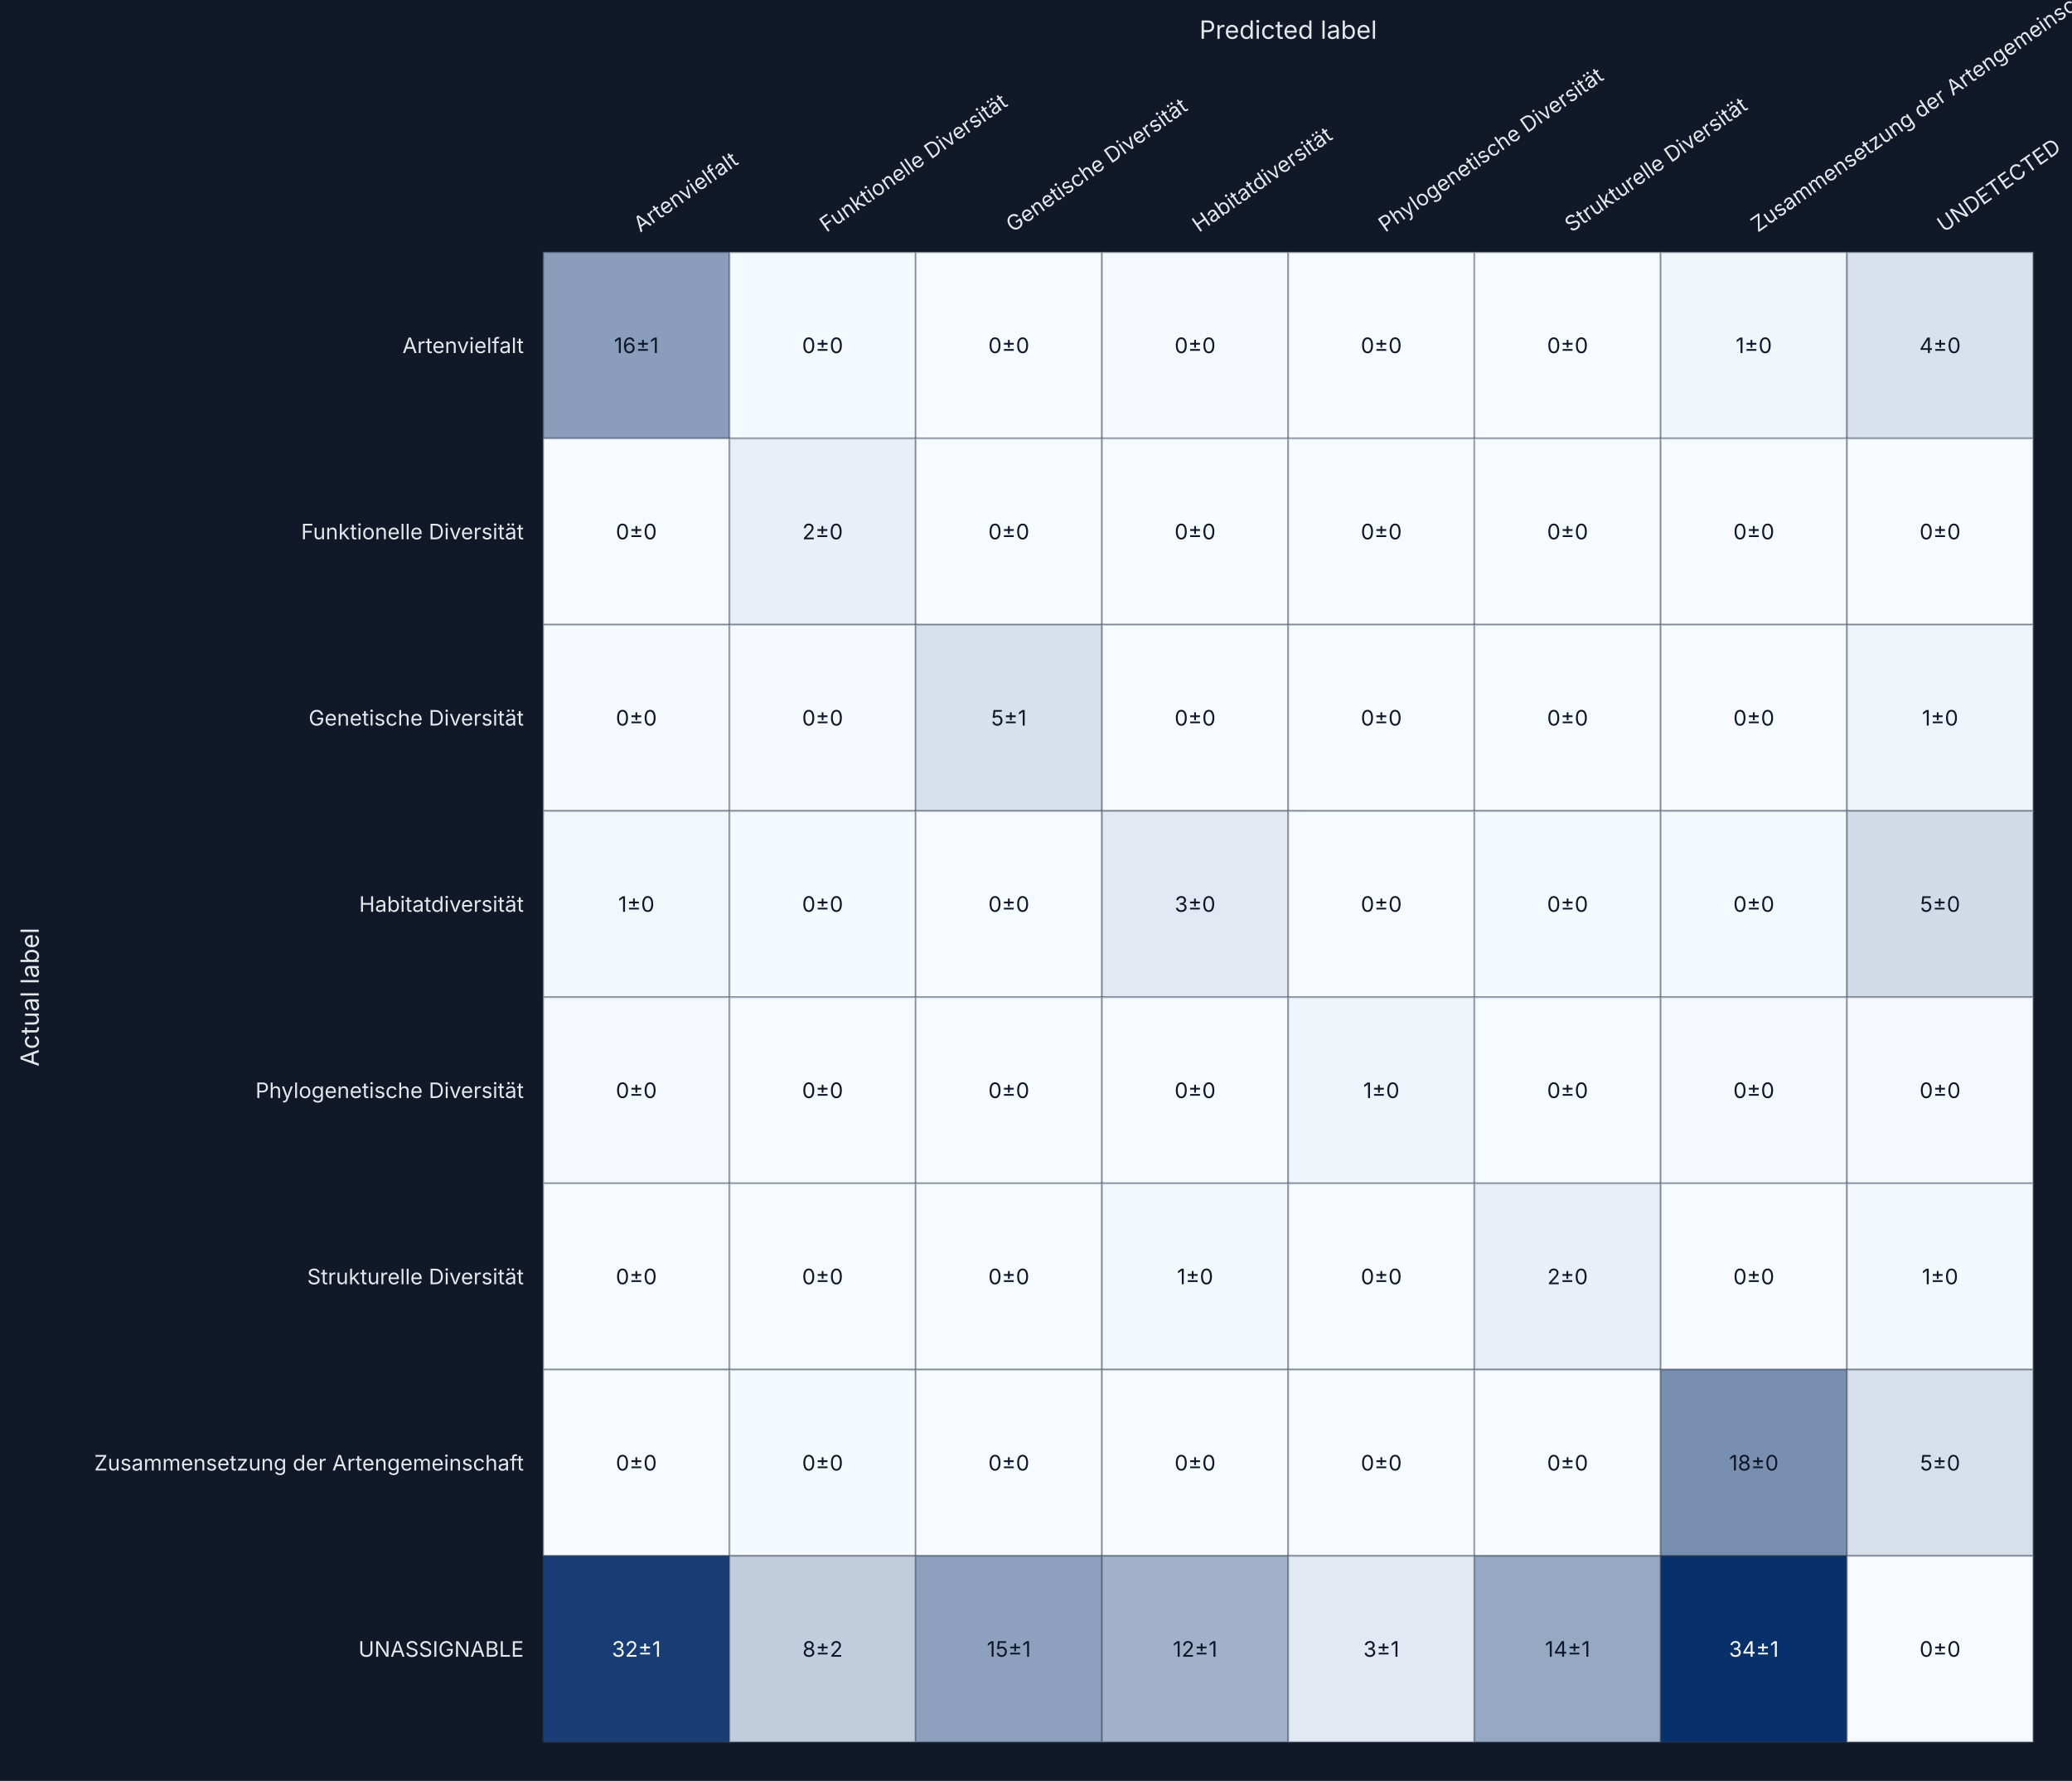
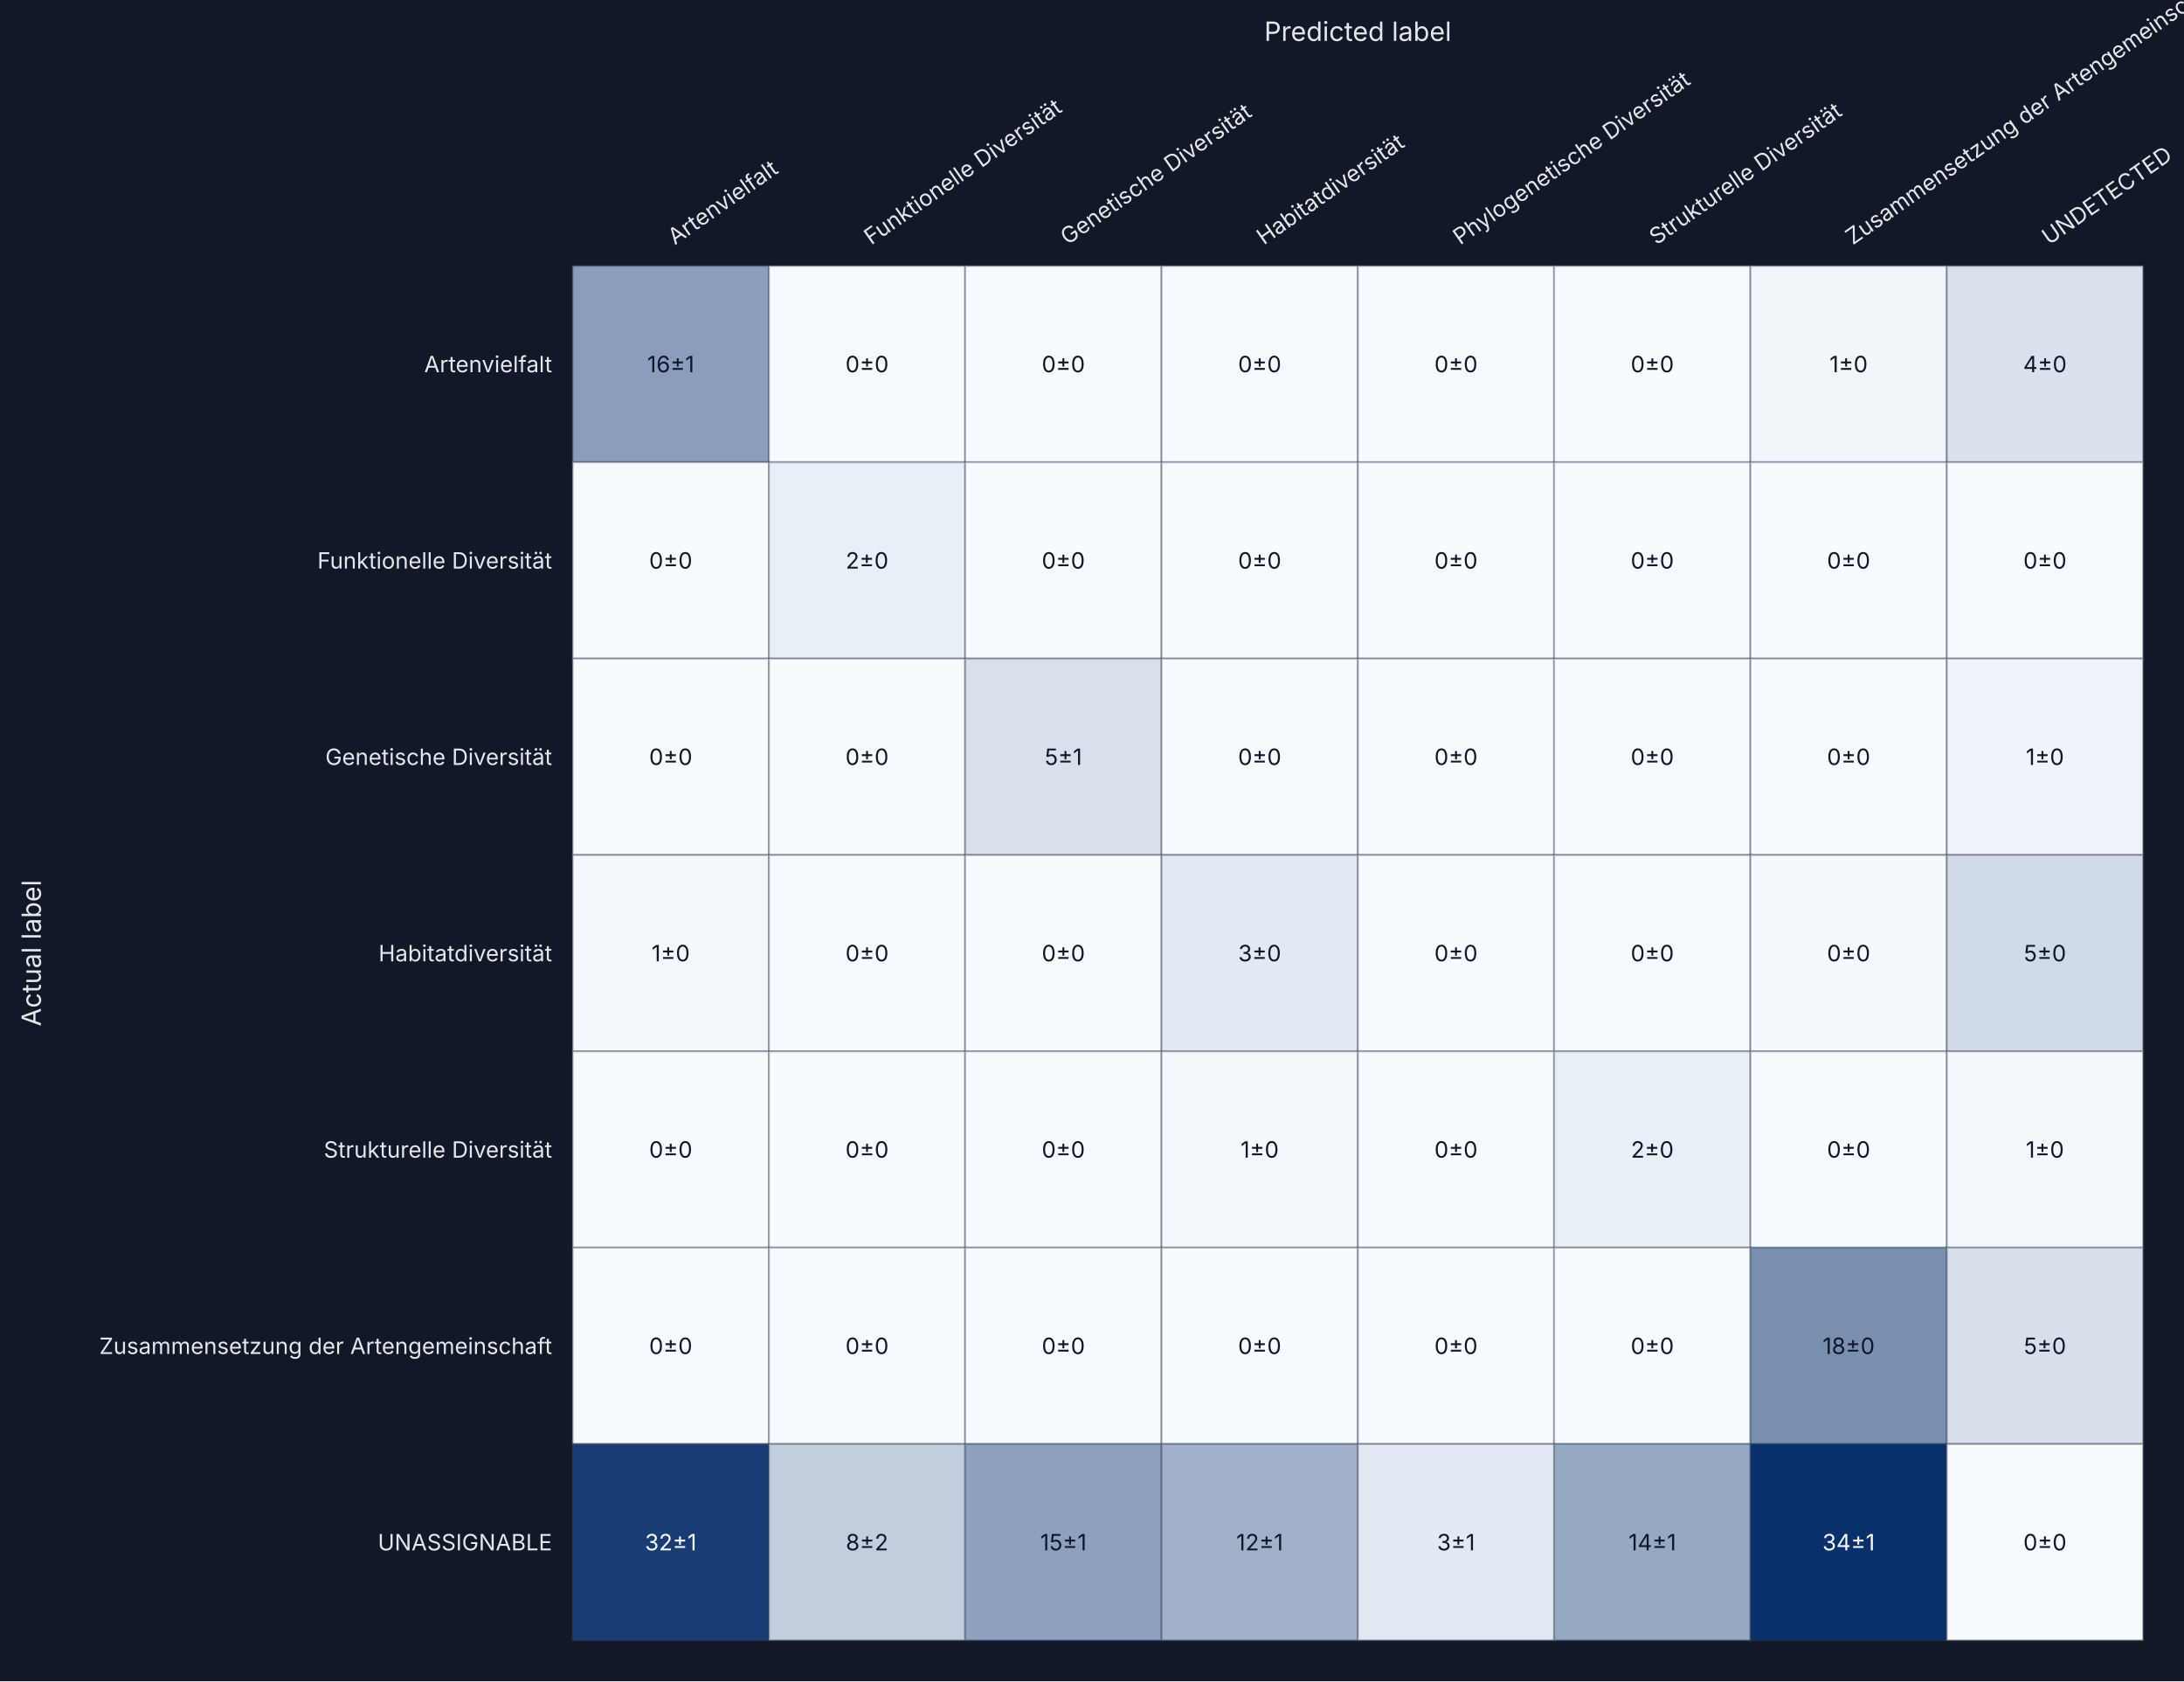
- <svg xmlns="http://www.w3.org/2000/svg" width="1068" height="918" viewBox="0 0 1068 918" style="color: rgb(229, 231, 235); font-family: Inter, Arial, sans-serif; background-color: rgba(0, 0, 0, 0);">
-   <rect x="0" y="0" width="1068" height="918" fill="rgb(17, 24, 39)" />
+ <svg xmlns="http://www.w3.org/2000/svg" width="1068" height="822" viewBox="0 0 1068 822" style="color: rgb(229, 231, 235); font-family: Inter, Arial, sans-serif; background-color: rgba(0, 0, 0, 0);">
+   <rect x="0" y="0" width="1068" height="822" fill="rgb(17, 24, 39)" />
  <text x="664" y="20" text-anchor="middle" fill="currentColor" font-size="13">Predicted label</text>
-   <text x="20" y="514" transform="rotate(-90 20 514)" text-anchor="middle" fill="currentColor" font-size="13">Actual label</text>
+   <text x="20" y="466" transform="rotate(-90 20 466)" text-anchor="middle" fill="currentColor" font-size="13">Actual label</text>
  <text x="270" y="182" text-anchor="end" fill="currentColor" font-size="11">Artenvielfalt</text>
  <text x="270" y="278" text-anchor="end" fill="currentColor" font-size="11">Funktionelle Diversität</text>
  <text x="270" y="374" text-anchor="end" fill="currentColor" font-size="11">Genetische Diversität</text>
  <text x="270" y="470" text-anchor="end" fill="currentColor" font-size="11">Habitatdiversität</text>
-   <text x="270" y="566" text-anchor="end" fill="currentColor" font-size="11">Phylogenetische Diversität</text>
-   <text x="270" y="662" text-anchor="end" fill="currentColor" font-size="11">Strukturelle Diversität</text>
-   <text x="270" y="758" text-anchor="end" fill="currentColor" font-size="11">Zusammensetzung der Artengemeinschaft</text>
-   <text x="270" y="854" text-anchor="end" fill="currentColor" font-size="11">UNASSIGNABLE</text>
+   <text x="270" y="566" text-anchor="end" fill="currentColor" font-size="11">Strukturelle Diversität</text>
+   <text x="270" y="662" text-anchor="end" fill="currentColor" font-size="11">Zusammensetzung der Artengemeinschaft</text>
+   <text x="270" y="758" text-anchor="end" fill="currentColor" font-size="11">UNASSIGNABLE</text>
  <rect x="280" y="130" width="96" height="96" fill="rgb(138, 158, 187)" stroke="#33415555" stroke-width="1" style="cursor: crosshair;" />
  <text x="328" y="182" text-anchor="middle" fill="#0f172a" font-size="11">16±1</text>
  <rect x="376" y="130" width="96" height="96" fill="rgb(245, 250, 254)" stroke="#33415555" stroke-width="1" style="cursor: crosshair;" />
  <text x="424" y="182" text-anchor="middle" fill="#0f172a" font-size="11">0±0</text>
  <rect x="472" y="130" width="96" height="96" fill="rgb(247, 251, 255)" stroke="#33415555" stroke-width="1" style="cursor: crosshair;" />
  <text x="520" y="182" text-anchor="middle" fill="#0f172a" font-size="11">0±0</text>
  <rect x="568" y="130" width="96" height="96" fill="rgb(246, 250, 254)" stroke="#33415555" stroke-width="1" style="cursor: crosshair;" />
  <text x="616" y="182" text-anchor="middle" fill="#0f172a" font-size="11">0±0</text>
  <rect x="664" y="130" width="96" height="96" fill="rgb(247, 251, 255)" stroke="#33415555" stroke-width="1" style="cursor: crosshair;" />
  <text x="712" y="182" text-anchor="middle" fill="#0f172a" font-size="11">0±0</text>
  <rect x="760" y="130" width="96" height="96" fill="rgb(247, 251, 255)" stroke="#33415555" stroke-width="1" style="cursor: crosshair;" />
  <text x="808" y="182" text-anchor="middle" fill="#0f172a" font-size="11">0±0</text>
  <rect x="856" y="130" width="96" height="96" fill="rgb(241, 246, 251)" stroke="#33415555" stroke-width="1" style="cursor: crosshair;" />
  <text x="904" y="182" text-anchor="middle" fill="#0f172a" font-size="11">1±0</text>
  <rect x="952" y="130" width="96" height="96" fill="rgb(217, 226, 236)" stroke="#33415555" stroke-width="1" style="cursor: crosshair;" />
  <text x="1000" y="182" text-anchor="middle" fill="#0f172a" font-size="11">4±0</text>
  <rect x="280" y="226" width="96" height="96" fill="rgb(247, 251, 255)" stroke="#33415555" stroke-width="1" style="cursor: crosshair;" />
  <text x="328" y="278" text-anchor="middle" fill="#0f172a" font-size="11">0±0</text>
  <rect x="376" y="226" width="96" height="96" fill="rgb(233, 239, 246)" stroke="#33415555" stroke-width="1" style="cursor: crosshair;" />
  <text x="424" y="278" text-anchor="middle" fill="#0f172a" font-size="11">2±0</text>
  <rect x="472" y="226" width="96" height="96" fill="rgb(247, 251, 255)" stroke="#33415555" stroke-width="1" style="cursor: crosshair;" />
  <text x="520" y="278" text-anchor="middle" fill="#0f172a" font-size="11">0±0</text>
  <rect x="568" y="226" width="96" height="96" fill="rgb(247, 251, 255)" stroke="#33415555" stroke-width="1" style="cursor: crosshair;" />
  <text x="616" y="278" text-anchor="middle" fill="#0f172a" font-size="11">0±0</text>
  <rect x="664" y="226" width="96" height="96" fill="rgb(247, 251, 255)" stroke="#33415555" stroke-width="1" style="cursor: crosshair;" />
  <text x="712" y="278" text-anchor="middle" fill="#0f172a" font-size="11">0±0</text>
  <rect x="760" y="226" width="96" height="96" fill="rgb(247, 251, 255)" stroke="#33415555" stroke-width="1" style="cursor: crosshair;" />
  <text x="808" y="278" text-anchor="middle" fill="#0f172a" font-size="11">0±0</text>
  <rect x="856" y="226" width="96" height="96" fill="rgb(247, 251, 255)" stroke="#33415555" stroke-width="1" style="cursor: crosshair;" />
  <text x="904" y="278" text-anchor="middle" fill="#0f172a" font-size="11">0±0</text>
  <rect x="952" y="226" width="96" height="96" fill="rgb(247, 251, 255)" stroke="#33415555" stroke-width="1" style="cursor: crosshair;" />
  <text x="1000" y="278" text-anchor="middle" fill="#0f172a" font-size="11">0±0</text>
  <rect x="280" y="322" width="96" height="96" fill="rgb(246, 250, 254)" stroke="#33415555" stroke-width="1" style="cursor: crosshair;" />
  <text x="328" y="374" text-anchor="middle" fill="#0f172a" font-size="11">0±0</text>
  <rect x="376" y="322" width="96" height="96" fill="rgb(246, 250, 254)" stroke="#33415555" stroke-width="1" style="cursor: crosshair;" />
  <text x="424" y="374" text-anchor="middle" fill="#0f172a" font-size="11">0±0</text>
  <rect x="472" y="322" width="96" height="96" fill="rgb(215, 224, 235)" stroke="#33415555" stroke-width="1" style="cursor: crosshair;" />
  <text x="520" y="374" text-anchor="middle" fill="#0f172a" font-size="11">5±1</text>
  <rect x="568" y="322" width="96" height="96" fill="rgb(247, 251, 255)" stroke="#33415555" stroke-width="1" style="cursor: crosshair;" />
  <text x="616" y="374" text-anchor="middle" fill="#0f172a" font-size="11">0±0</text>
  <rect x="664" y="322" width="96" height="96" fill="rgb(247, 251, 255)" stroke="#33415555" stroke-width="1" style="cursor: crosshair;" />
  <text x="712" y="374" text-anchor="middle" fill="#0f172a" font-size="11">0±0</text>
  <rect x="760" y="322" width="96" height="96" fill="rgb(247, 251, 255)" stroke="#33415555" stroke-width="1" style="cursor: crosshair;" />
  <text x="808" y="374" text-anchor="middle" fill="#0f172a" font-size="11">0±0</text>
  <rect x="856" y="322" width="96" height="96" fill="rgb(247, 251, 255)" stroke="#33415555" stroke-width="1" style="cursor: crosshair;" />
  <text x="904" y="374" text-anchor="middle" fill="#0f172a" font-size="11">0±0</text>
  <rect x="952" y="322" width="96" height="96" fill="rgb(239, 244, 250)" stroke="#33415555" stroke-width="1" style="cursor: crosshair;" />
  <text x="1000" y="374" text-anchor="middle" fill="#0f172a" font-size="11">1±0</text>
  <rect x="280" y="418" width="96" height="96" fill="rgb(242, 247, 252)" stroke="#33415555" stroke-width="1" style="cursor: crosshair;" />
  <text x="328" y="470" text-anchor="middle" fill="#0f172a" font-size="11">1±0</text>
  <rect x="376" y="418" width="96" height="96" fill="rgb(245, 250, 254)" stroke="#33415555" stroke-width="1" style="cursor: crosshair;" />
  <text x="424" y="470" text-anchor="middle" fill="#0f172a" font-size="11">0±0</text>
  <rect x="472" y="418" width="96" height="96" fill="rgb(247, 251, 255)" stroke="#33415555" stroke-width="1" style="cursor: crosshair;" />
  <text x="520" y="470" text-anchor="middle" fill="#0f172a" font-size="11">0±0</text>
  <rect x="568" y="418" width="96" height="96" fill="rgb(226, 233, 242)" stroke="#33415555" stroke-width="1" style="cursor: crosshair;" />
  <text x="616" y="470" text-anchor="middle" fill="#0f172a" font-size="11">3±0</text>
  <rect x="664" y="418" width="96" height="96" fill="rgb(247, 251, 255)" stroke="#33415555" stroke-width="1" style="cursor: crosshair;" />
  <text x="712" y="470" text-anchor="middle" fill="#0f172a" font-size="11">0±0</text>
  <rect x="760" y="418" width="96" height="96" fill="rgb(245, 250, 254)" stroke="#33415555" stroke-width="1" style="cursor: crosshair;" />
  <text x="808" y="470" text-anchor="middle" fill="#0f172a" font-size="11">0±0</text>
  <rect x="856" y="418" width="96" height="96" fill="rgb(244, 249, 253)" stroke="#33415555" stroke-width="1" style="cursor: crosshair;" />
  <text x="904" y="470" text-anchor="middle" fill="#0f172a" font-size="11">0±0</text>
  <rect x="952" y="418" width="96" height="96" fill="rgb(209, 219, 232)" stroke="#33415555" stroke-width="1" style="cursor: crosshair;" />
  <text x="1000" y="470" text-anchor="middle" fill="#0f172a" font-size="11">5±0</text>
-   <rect x="280" y="514" width="96" height="96" fill="rgb(245, 249, 254)" stroke="#33415555" stroke-width="1" style="cursor: crosshair;" />
+   <rect x="280" y="514" width="96" height="96" fill="rgb(247, 251, 255)" stroke="#33415555" stroke-width="1" style="cursor: crosshair;" />
  <text x="328" y="566" text-anchor="middle" fill="#0f172a" font-size="11">0±0</text>
  <rect x="376" y="514" width="96" height="96" fill="rgb(247, 251, 255)" stroke="#33415555" stroke-width="1" style="cursor: crosshair;" />
  <text x="424" y="566" text-anchor="middle" fill="#0f172a" font-size="11">0±0</text>
  <rect x="472" y="514" width="96" height="96" fill="rgb(247, 251, 255)" stroke="#33415555" stroke-width="1" style="cursor: crosshair;" />
  <text x="520" y="566" text-anchor="middle" fill="#0f172a" font-size="11">0±0</text>
-   <rect x="568" y="514" width="96" height="96" fill="rgb(247, 251, 255)" stroke="#33415555" stroke-width="1" style="cursor: crosshair;" />
-   <text x="616" y="566" text-anchor="middle" fill="#0f172a" font-size="11">0±0</text>
-   <rect x="664" y="514" width="96" height="96" fill="rgb(240, 245, 251)" stroke="#33415555" stroke-width="1" style="cursor: crosshair;" />
-   <text x="712" y="566" text-anchor="middle" fill="#0f172a" font-size="11">1±0</text>
-   <rect x="760" y="514" width="96" height="96" fill="rgb(247, 251, 255)" stroke="#33415555" stroke-width="1" style="cursor: crosshair;" />
-   <text x="808" y="566" text-anchor="middle" fill="#0f172a" font-size="11">0±0</text>
-   <rect x="856" y="514" width="96" height="96" fill="rgb(245, 249, 254)" stroke="#33415555" stroke-width="1" style="cursor: crosshair;" />
+   <rect x="568" y="514" width="96" height="96" fill="rgb(243, 248, 253)" stroke="#33415555" stroke-width="1" style="cursor: crosshair;" />
+   <text x="616" y="566" text-anchor="middle" fill="#0f172a" font-size="11">1±0</text>
+   <rect x="664" y="514" width="96" height="96" fill="rgb(247, 251, 255)" stroke="#33415555" stroke-width="1" style="cursor: crosshair;" />
+   <text x="712" y="566" text-anchor="middle" fill="#0f172a" font-size="11">0±0</text>
+   <rect x="760" y="514" width="96" height="96" fill="rgb(233, 239, 246)" stroke="#33415555" stroke-width="1" style="cursor: crosshair;" />
+   <text x="808" y="566" text-anchor="middle" fill="#0f172a" font-size="11">2±0</text>
+   <rect x="856" y="514" width="96" height="96" fill="rgb(247, 251, 255)" stroke="#33415555" stroke-width="1" style="cursor: crosshair;" />
  <text x="904" y="566" text-anchor="middle" fill="#0f172a" font-size="11">0±0</text>
-   <rect x="952" y="514" width="96" height="96" fill="rgb(245, 249, 254)" stroke="#33415555" stroke-width="1" style="cursor: crosshair;" />
-   <text x="1000" y="566" text-anchor="middle" fill="#0f172a" font-size="11">0±0</text>
+   <rect x="952" y="514" width="96" height="96" fill="rgb(243, 248, 253)" stroke="#33415555" stroke-width="1" style="cursor: crosshair;" />
+   <text x="1000" y="566" text-anchor="middle" fill="#0f172a" font-size="11">1±0</text>
  <rect x="280" y="610" width="96" height="96" fill="rgb(247, 251, 255)" stroke="#33415555" stroke-width="1" style="cursor: crosshair;" />
  <text x="328" y="662" text-anchor="middle" fill="#0f172a" font-size="11">0±0</text>
-   <rect x="376" y="610" width="96" height="96" fill="rgb(247, 251, 255)" stroke="#33415555" stroke-width="1" style="cursor: crosshair;" />
+   <rect x="376" y="610" width="96" height="96" fill="rgb(245, 250, 254)" stroke="#33415555" stroke-width="1" style="cursor: crosshair;" />
  <text x="424" y="662" text-anchor="middle" fill="#0f172a" font-size="11">0±0</text>
  <rect x="472" y="610" width="96" height="96" fill="rgb(247, 251, 255)" stroke="#33415555" stroke-width="1" style="cursor: crosshair;" />
  <text x="520" y="662" text-anchor="middle" fill="#0f172a" font-size="11">0±0</text>
-   <rect x="568" y="610" width="96" height="96" fill="rgb(243, 248, 253)" stroke="#33415555" stroke-width="1" style="cursor: crosshair;" />
-   <text x="616" y="662" text-anchor="middle" fill="#0f172a" font-size="11">1±0</text>
+   <rect x="568" y="610" width="96" height="96" fill="rgb(247, 251, 255)" stroke="#33415555" stroke-width="1" style="cursor: crosshair;" />
+   <text x="616" y="662" text-anchor="middle" fill="#0f172a" font-size="11">0±0</text>
  <rect x="664" y="610" width="96" height="96" fill="rgb(247, 251, 255)" stroke="#33415555" stroke-width="1" style="cursor: crosshair;" />
  <text x="712" y="662" text-anchor="middle" fill="#0f172a" font-size="11">0±0</text>
-   <rect x="760" y="610" width="96" height="96" fill="rgb(233, 239, 246)" stroke="#33415555" stroke-width="1" style="cursor: crosshair;" />
-   <text x="808" y="662" text-anchor="middle" fill="#0f172a" font-size="11">2±0</text>
-   <rect x="856" y="610" width="96" height="96" fill="rgb(247, 251, 255)" stroke="#33415555" stroke-width="1" style="cursor: crosshair;" />
-   <text x="904" y="662" text-anchor="middle" fill="#0f172a" font-size="11">0±0</text>
-   <rect x="952" y="610" width="96" height="96" fill="rgb(243, 248, 253)" stroke="#33415555" stroke-width="1" style="cursor: crosshair;" />
-   <text x="1000" y="662" text-anchor="middle" fill="#0f172a" font-size="11">1±0</text>
-   <rect x="280" y="706" width="96" height="96" fill="rgb(247, 251, 255)" stroke="#33415555" stroke-width="1" style="cursor: crosshair;" />
-   <text x="328" y="758" text-anchor="middle" fill="#0f172a" font-size="11">0±0</text>
-   <rect x="376" y="706" width="96" height="96" fill="rgb(245, 250, 254)" stroke="#33415555" stroke-width="1" style="cursor: crosshair;" />
-   <text x="424" y="758" text-anchor="middle" fill="#0f172a" font-size="11">0±0</text>
-   <rect x="472" y="706" width="96" height="96" fill="rgb(247, 251, 255)" stroke="#33415555" stroke-width="1" style="cursor: crosshair;" />
-   <text x="520" y="758" text-anchor="middle" fill="#0f172a" font-size="11">0±0</text>
-   <rect x="568" y="706" width="96" height="96" fill="rgb(247, 251, 255)" stroke="#33415555" stroke-width="1" style="cursor: crosshair;" />
-   <text x="616" y="758" text-anchor="middle" fill="#0f172a" font-size="11">0±0</text>
-   <rect x="664" y="706" width="96" height="96" fill="rgb(247, 251, 255)" stroke="#33415555" stroke-width="1" style="cursor: crosshair;" />
-   <text x="712" y="758" text-anchor="middle" fill="#0f172a" font-size="11">0±0</text>
-   <rect x="760" y="706" width="96" height="96" fill="rgb(247, 251, 255)" stroke="#33415555" stroke-width="1" style="cursor: crosshair;" />
-   <text x="808" y="758" text-anchor="middle" fill="#0f172a" font-size="11">0±0</text>
-   <rect x="856" y="706" width="96" height="96" fill="rgb(120, 143, 176)" stroke="#33415555" stroke-width="1" style="cursor: crosshair;" />
-   <text x="904" y="758" text-anchor="middle" fill="#0f172a" font-size="11">18±0</text>
-   <rect x="952" y="706" width="96" height="96" fill="rgb(214, 223, 234)" stroke="#33415555" stroke-width="1" style="cursor: crosshair;" />
-   <text x="1000" y="758" text-anchor="middle" fill="#0f172a" font-size="11">5±0</text>
-   <rect x="280" y="802" width="96" height="96" fill="rgb(23, 61, 116)" stroke="#33415555" stroke-width="1" style="cursor: crosshair;" />
-   <text x="328" y="854" text-anchor="middle" fill="#f8fafc" font-size="11">32±1</text>
-   <rect x="376" y="802" width="96" height="96" fill="rgb(194, 206, 222)" stroke="#33415555" stroke-width="1" style="cursor: crosshair;" />
-   <text x="424" y="854" text-anchor="middle" fill="#0f172a" font-size="11">8±2</text>
-   <rect x="472" y="802" width="96" height="96" fill="rgb(141, 161, 190)" stroke="#33415555" stroke-width="1" style="cursor: crosshair;" />
-   <text x="520" y="854" text-anchor="middle" fill="#0f172a" font-size="11">15±1</text>
-   <rect x="568" y="802" width="96" height="96" fill="rgb(160, 177, 201)" stroke="#33415555" stroke-width="1" style="cursor: crosshair;" />
-   <text x="616" y="854" text-anchor="middle" fill="#0f172a" font-size="11">12±1</text>
-   <rect x="664" y="802" width="96" height="96" fill="rgb(226, 233, 242)" stroke="#33415555" stroke-width="1" style="cursor: crosshair;" />
-   <text x="712" y="854" text-anchor="middle" fill="#0f172a" font-size="11">3±1</text>
-   <rect x="760" y="802" width="96" height="96" fill="rgb(150, 169, 195)" stroke="#33415555" stroke-width="1" style="cursor: crosshair;" />
-   <text x="808" y="854" text-anchor="middle" fill="#0f172a" font-size="11">14±1</text>
-   <rect x="856" y="802" width="96" height="96" fill="rgb(8, 48, 107)" stroke="#33415555" stroke-width="1" style="cursor: crosshair;" />
-   <text x="904" y="854" text-anchor="middle" fill="#f8fafc" font-size="11">34±1</text>
-   <rect x="952" y="802" width="96" height="96" fill="rgb(247, 251, 255)" stroke="#33415555" stroke-width="1" style="cursor: crosshair;" />
-   <text x="1000" y="854" text-anchor="middle" fill="#0f172a" font-size="11">0±0</text>
+   <rect x="760" y="610" width="96" height="96" fill="rgb(247, 251, 255)" stroke="#33415555" stroke-width="1" style="cursor: crosshair;" />
+   <text x="808" y="662" text-anchor="middle" fill="#0f172a" font-size="11">0±0</text>
+   <rect x="856" y="610" width="96" height="96" fill="rgb(120, 143, 176)" stroke="#33415555" stroke-width="1" style="cursor: crosshair;" />
+   <text x="904" y="662" text-anchor="middle" fill="#0f172a" font-size="11">18±0</text>
+   <rect x="952" y="610" width="96" height="96" fill="rgb(214, 223, 234)" stroke="#33415555" stroke-width="1" style="cursor: crosshair;" />
+   <text x="1000" y="662" text-anchor="middle" fill="#0f172a" font-size="11">5±0</text>
+   <rect x="280" y="706" width="96" height="96" fill="rgb(23, 61, 116)" stroke="#33415555" stroke-width="1" style="cursor: crosshair;" />
+   <text x="328" y="758" text-anchor="middle" fill="#f8fafc" font-size="11">32±1</text>
+   <rect x="376" y="706" width="96" height="96" fill="rgb(194, 206, 222)" stroke="#33415555" stroke-width="1" style="cursor: crosshair;" />
+   <text x="424" y="758" text-anchor="middle" fill="#0f172a" font-size="11">8±2</text>
+   <rect x="472" y="706" width="96" height="96" fill="rgb(141, 161, 190)" stroke="#33415555" stroke-width="1" style="cursor: crosshair;" />
+   <text x="520" y="758" text-anchor="middle" fill="#0f172a" font-size="11">15±1</text>
+   <rect x="568" y="706" width="96" height="96" fill="rgb(160, 177, 201)" stroke="#33415555" stroke-width="1" style="cursor: crosshair;" />
+   <text x="616" y="758" text-anchor="middle" fill="#0f172a" font-size="11">12±1</text>
+   <rect x="664" y="706" width="96" height="96" fill="rgb(226, 233, 242)" stroke="#33415555" stroke-width="1" style="cursor: crosshair;" />
+   <text x="712" y="758" text-anchor="middle" fill="#0f172a" font-size="11">3±1</text>
+   <rect x="760" y="706" width="96" height="96" fill="rgb(150, 169, 195)" stroke="#33415555" stroke-width="1" style="cursor: crosshair;" />
+   <text x="808" y="758" text-anchor="middle" fill="#0f172a" font-size="11">14±1</text>
+   <rect x="856" y="706" width="96" height="96" fill="rgb(8, 48, 107)" stroke="#33415555" stroke-width="1" style="cursor: crosshair;" />
+   <text x="904" y="758" text-anchor="middle" fill="#f8fafc" font-size="11">34±1</text>
+   <rect x="952" y="706" width="96" height="96" fill="rgb(247, 251, 255)" stroke="#33415555" stroke-width="1" style="cursor: crosshair;" />
+   <text x="1000" y="758" text-anchor="middle" fill="#0f172a" font-size="11">0±0</text>
  <text x="330" y="120" transform="rotate(-35 330 120)" text-anchor="start" fill="currentColor" font-size="11">Artenvielfalt</text>
  <text x="426" y="120" transform="rotate(-35 426 120)" text-anchor="start" fill="currentColor" font-size="11">Funktionelle Diversität</text>
  <text x="522" y="120" transform="rotate(-35 522 120)" text-anchor="start" fill="currentColor" font-size="11">Genetische Diversität</text>
  <text x="618" y="120" transform="rotate(-35 618 120)" text-anchor="start" fill="currentColor" font-size="11">Habitatdiversität</text>
  <text x="714" y="120" transform="rotate(-35 714 120)" text-anchor="start" fill="currentColor" font-size="11">Phylogenetische Diversität</text>
  <text x="810" y="120" transform="rotate(-35 810 120)" text-anchor="start" fill="currentColor" font-size="11">Strukturelle Diversität</text>
  <text x="906" y="120" transform="rotate(-35 906 120)" text-anchor="start" fill="currentColor" font-size="11">Zusammensetzung der Artengemeinschaft</text>
  <text x="1002" y="120" transform="rotate(-35 1002 120)" text-anchor="start" fill="currentColor" font-size="11">UNDETECTED</text>
</svg>
